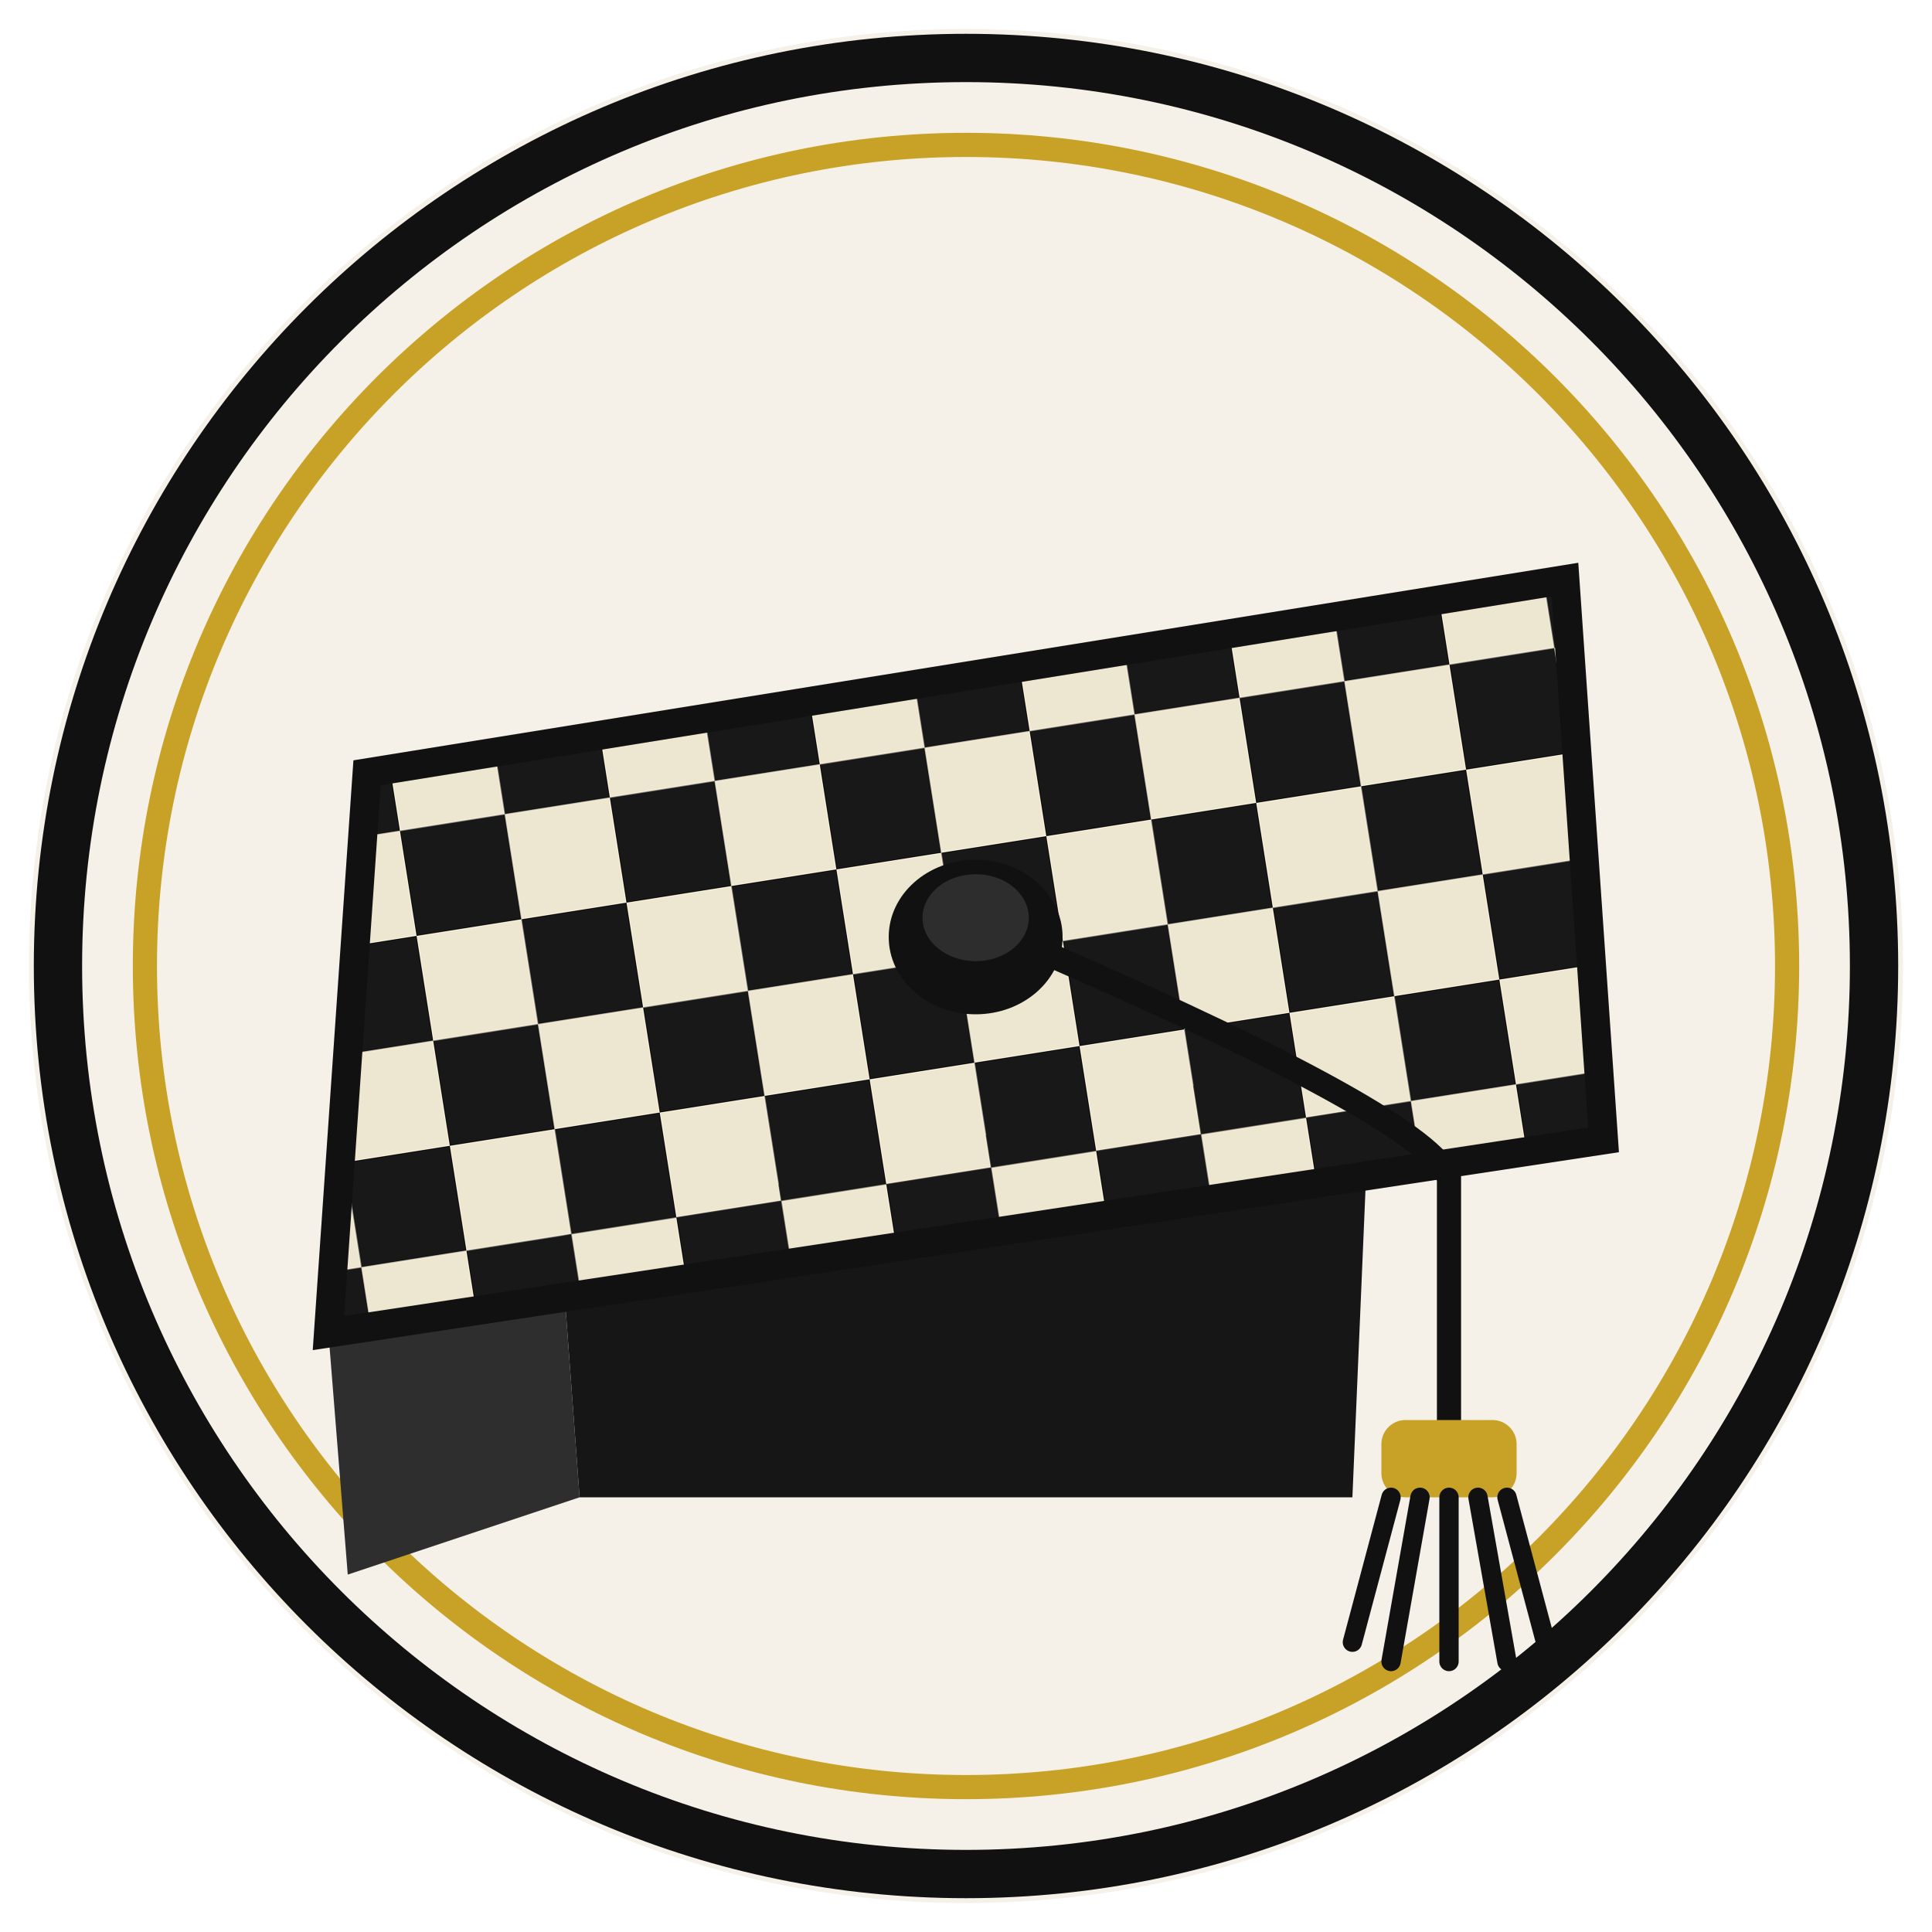
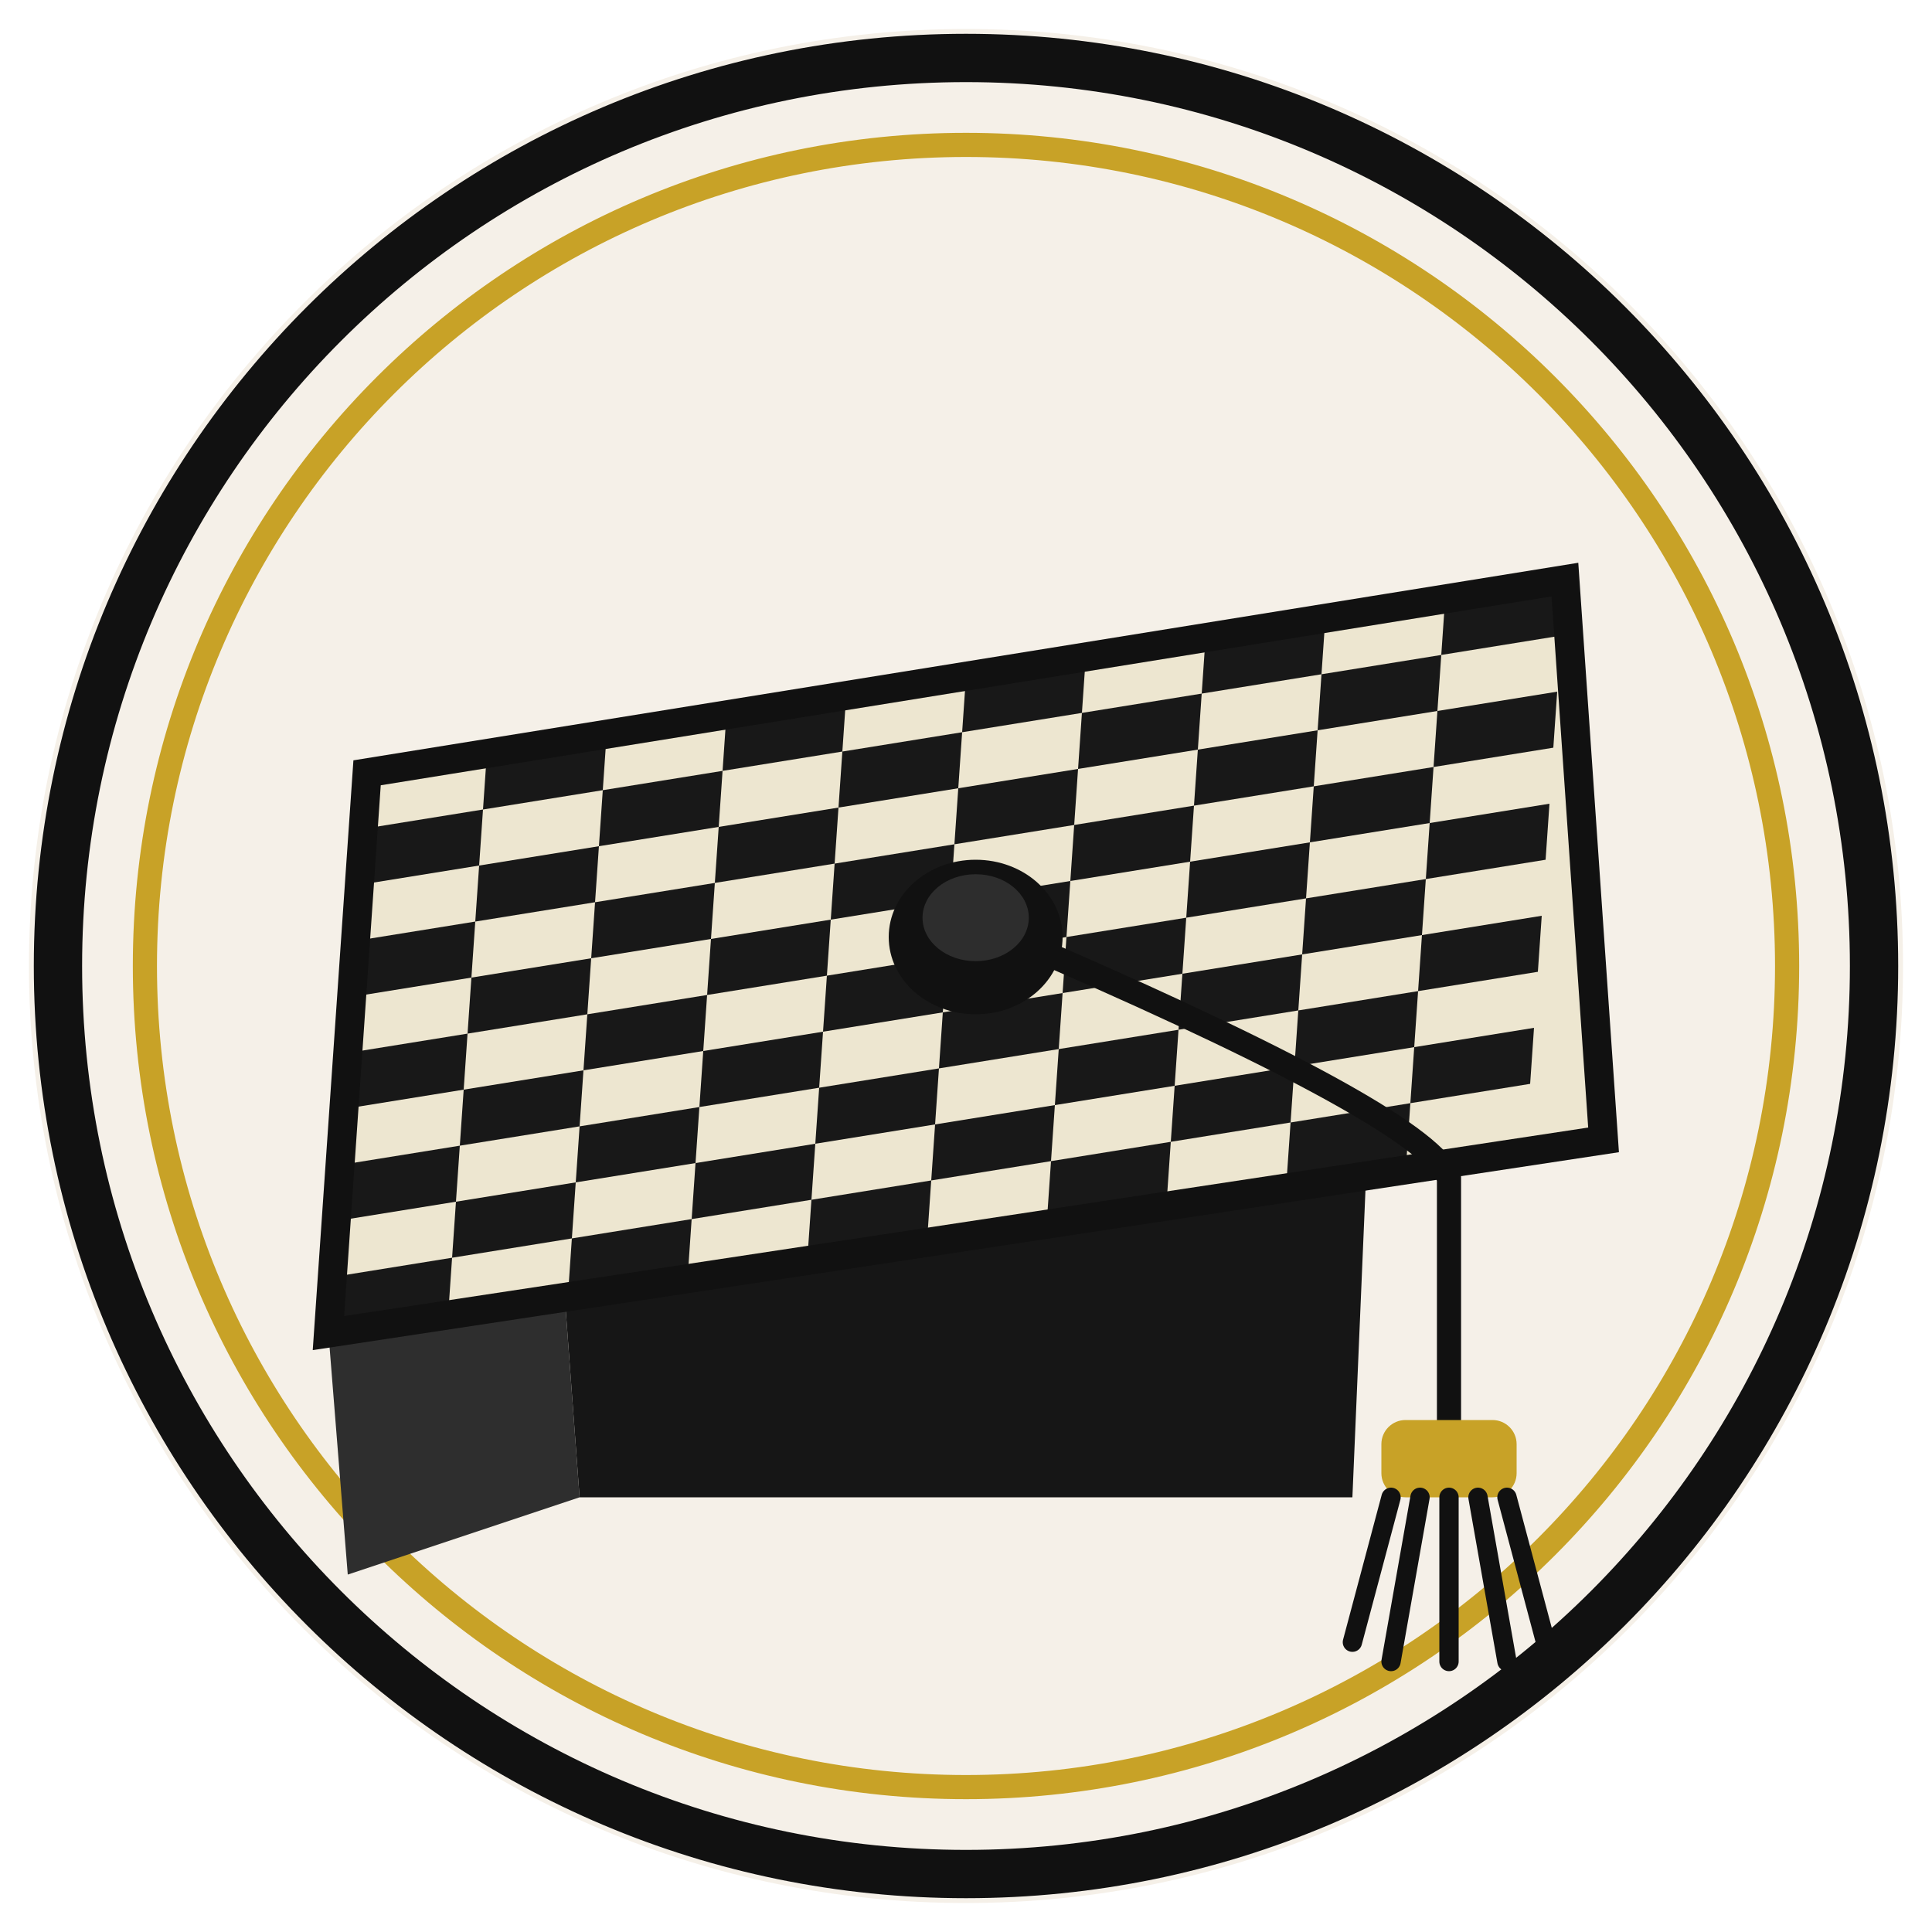
<svg xmlns="http://www.w3.org/2000/svg" viewBox="0 0 200 200">
-   <defs>
-     <pattern id="ck" patternUnits="userSpaceOnUse" width="22" height="22" patternTransform="rotate(-9, 100, 98)">
-       <rect width="11" height="11" fill="#ede6d0" />
-       <rect x="11" width="11" height="11" fill="#181818" />
-       <rect y="11" width="11" height="11" fill="#181818" />
-       <rect x="11" y="11" width="11" height="11" fill="#ede6d0" />
-     </pattern>
-     <clipPath id="bc">
-       <polygon points="38,80 162,60 166,118 34,138" />
-     </clipPath>
-   </defs>
  <circle cx="100" cy="100" r="97" fill="#f5f0e8" />
-   <circle cx="100" cy="100" r="94" fill="none" stroke="#111" stroke-width="5" />
+   <circle cx="100" cy="100" r="94" fill="none" stroke="#111111" stroke-width="5" />
  <circle cx="100" cy="100" r="85" fill="none" stroke="#c8a227" stroke-width="2.5" />
  <polygon points="34,138 58,128 60,155 36,163" fill="#2e2e2e" />
  <polygon points="58,128 142,108 140,155 60,155" fill="#161616" />
-   <polygon points="38,80 162,60 166,118 34,138" fill="url(#ck)" clip-path="url(#bc)" />
-   <polygon points="38,80 162,60 166,118 34,138" fill="none" stroke="#111" stroke-width="3" stroke-linejoin="miter" />
-   <ellipse cx="101" cy="97" rx="9" ry="8" fill="#111" />
+   <polygon points="38,80 162,60 166,118 34,138" fill="#ede6d0" />
+   <polygon points="50.4,78.0 62.8,76.0 62.4,81.8 50.0,83.8" fill="#181818" />
+   <polygon points="75.2,74.0 87.6,72.0 87.2,77.8 74.8,79.8" fill="#181818" />
+   <polygon points="100.0,70.0 112.4,68.0 112.0,73.8 99.6,75.8" fill="#181818" />
+   <polygon points="124.8,66.0 137.2,64.0 136.8,69.8 124.4,71.8" fill="#181818" />
+   <polygon points="149.6,62.0 162.0,60.0 161.6,65.8 149.2,67.8" fill="#181818" />
+   <polygon points="37.6,85.8 50.0,83.8 49.6,89.6 37.2,91.6" fill="#181818" />
+   <polygon points="62.4,81.8 74.8,79.8 74.4,85.6 62.0,87.6" fill="#181818" />
+   <polygon points="87.2,77.8 99.6,75.8 99.2,81.6 86.8,83.6" fill="#181818" />
+   <polygon points="112.0,73.8 124.4,71.8 124.0,77.6 111.6,79.6" fill="#181818" />
+   <polygon points="136.8,69.8 149.2,67.8 148.8,73.6 136.4,75.6" fill="#181818" />
+   <polygon points="49.6,89.6 62.0,87.6 61.6,93.4 49.2,95.4" fill="#181818" />
+   <polygon points="74.4,85.6 86.8,83.6 86.4,89.4 74.0,91.4" fill="#181818" />
+   <polygon points="99.2,81.6 111.6,79.6 111.2,85.4 98.8,87.4" fill="#181818" />
+   <polygon points="124.0,77.6 136.4,75.6 136.0,81.4 123.6,83.4" fill="#181818" />
+   <polygon points="148.8,73.6 161.2,71.6 160.8,77.4 148.4,79.4" fill="#181818" />
+   <polygon points="36.8,97.4 49.2,95.4 48.8,101.2 36.4,103.2" fill="#181818" />
+   <polygon points="61.6,93.4 74.0,91.4 73.6,97.2 61.2,99.2" fill="#181818" />
+   <polygon points="86.4,89.4 98.8,87.4 98.4,93.2 86.0,95.2" fill="#181818" />
+   <polygon points="111.2,85.4 123.6,83.4 123.2,89.2 110.8,91.2" fill="#181818" />
+   <polygon points="136.0,81.4 148.4,79.4 148.0,85.2 135.6,87.2" fill="#181818" />
+   <polygon points="48.8,101.2 61.2,99.2 60.8,105.0 48.4,107.0" fill="#181818" />
+   <polygon points="73.6,97.2 86.0,95.2 85.6,101.0 73.2,103.0" fill="#181818" />
+   <polygon points="98.4,93.2 110.8,91.2 110.4,97.0 98.0,99.0" fill="#181818" />
+   <polygon points="123.2,89.2 135.6,87.2 135.2,93.0 122.8,95.0" fill="#181818" />
+   <polygon points="148.0,85.2 160.4,83.2 160.0,89.0 147.6,91.0" fill="#181818" />
+   <polygon points="36.0,109.0 48.4,107.0 48.0,112.8 35.6,114.8" fill="#181818" />
+   <polygon points="60.8,105.0 73.2,103.0 72.8,108.8 60.4,110.8" fill="#181818" />
+   <polygon points="85.6,101.0 98.0,99.0 97.6,104.8 85.2,106.8" fill="#181818" />
+   <polygon points="110.4,97.0 122.8,95.0 122.4,100.8 110.0,102.8" fill="#181818" />
+   <polygon points="135.2,93.0 147.6,91.0 147.2,96.8 134.8,98.8" fill="#181818" />
+   <polygon points="48.0,112.8 60.4,110.8 60.0,116.6 47.6,118.6" fill="#181818" />
+   <polygon points="72.8,108.8 85.2,106.8 84.8,112.6 72.4,114.6" fill="#181818" />
+   <polygon points="97.6,104.8 110.0,102.8 109.6,108.6 97.2,110.6" fill="#181818" />
+   <polygon points="122.4,100.8 134.8,98.8 134.4,104.6 122.0,106.6" fill="#181818" />
+   <polygon points="147.2,96.8 159.6,94.8 159.2,100.6 146.8,102.6" fill="#181818" />
+   <polygon points="35.2,120.6 47.6,118.6 47.2,124.4 34.8,126.4" fill="#181818" />
+   <polygon points="60.0,116.6 72.4,114.6 72.0,120.4 59.6,122.4" fill="#181818" />
+   <polygon points="84.8,112.6 97.2,110.6 96.8,116.4 84.4,118.4" fill="#181818" />
+   <polygon points="109.6,108.6 122.0,106.6 121.6,112.4 109.2,114.4" fill="#181818" />
+   <polygon points="134.4,104.6 146.8,102.6 146.4,108.4 134.0,110.4" fill="#181818" />
+   <polygon points="47.2,124.4 59.6,122.4 59.2,128.2 46.8,130.2" fill="#181818" />
+   <polygon points="72.0,120.4 84.4,118.4 84.0,124.2 71.6,126.2" fill="#181818" />
+   <polygon points="96.8,116.4 109.2,114.4 108.8,120.2 96.4,122.2" fill="#181818" />
+   <polygon points="121.6,112.4 134.0,110.4 133.6,116.2 121.2,118.2" fill="#181818" />
+   <polygon points="146.4,108.4 158.8,106.4 158.4,112.2 146.0,114.2" fill="#181818" />
+   <polygon points="34.4,132.2 46.8,130.2 46.4,136.0 34.0,138.0" fill="#181818" />
+   <polygon points="59.2,128.2 71.6,126.2 71.2,132.0 58.8,134.0" fill="#181818" />
+   <polygon points="84.0,124.2 96.4,122.2 96.0,128.0 83.6,130.0" fill="#181818" />
+   <polygon points="108.8,120.2 121.2,118.2 120.8,124.0 108.4,126.0" fill="#181818" />
+   <polygon points="133.6,116.2 146.0,114.2 145.6,120.0 133.2,122.0" fill="#181818" />
+   <polygon points="38,80 162,60 166,118 34,138" fill="none" stroke="#111111" stroke-width="3" stroke-linejoin="miter" />
+   <ellipse cx="101" cy="97" rx="9" ry="8" fill="#111111" />
  <ellipse cx="101" cy="95" rx="5.5" ry="4.5" fill="#2d2d2d" />
-   <path d="M 109,99 Q 148,116 150,122 L 150,148" fill="none" stroke="#111" stroke-width="2.5" stroke-linecap="round" />
+   <path d="M 109,99 Q 148,116 150,122 L 150,148" fill="none" stroke="#111111" stroke-width="2.5" stroke-linecap="round" />
  <rect x="143" y="147" width="14" height="8" rx="2.5" fill="#c8a227" />
-   <line x1="144" y1="155" x2="140" y2="170" stroke="#111" stroke-width="2" stroke-linecap="round" />
-   <line x1="147" y1="155" x2="144" y2="172" stroke="#111" stroke-width="2" stroke-linecap="round" />
-   <line x1="150" y1="155" x2="150" y2="172" stroke="#111" stroke-width="2" stroke-linecap="round" />
-   <line x1="153" y1="155" x2="156" y2="172" stroke="#111" stroke-width="2" stroke-linecap="round" />
-   <line x1="156" y1="155" x2="160" y2="170" stroke="#111" stroke-width="2" stroke-linecap="round" />
+   <line x1="144" y1="155" x2="140" y2="170" stroke="#111111" stroke-width="2" stroke-linecap="round" />
+   <line x1="147" y1="155" x2="144" y2="172" stroke="#111111" stroke-width="2" stroke-linecap="round" />
+   <line x1="150" y1="155" x2="150" y2="172" stroke="#111111" stroke-width="2" stroke-linecap="round" />
+   <line x1="153" y1="155" x2="156" y2="172" stroke="#111111" stroke-width="2" stroke-linecap="round" />
+   <line x1="156" y1="155" x2="160" y2="170" stroke="#111111" stroke-width="2" stroke-linecap="round" />
</svg>
